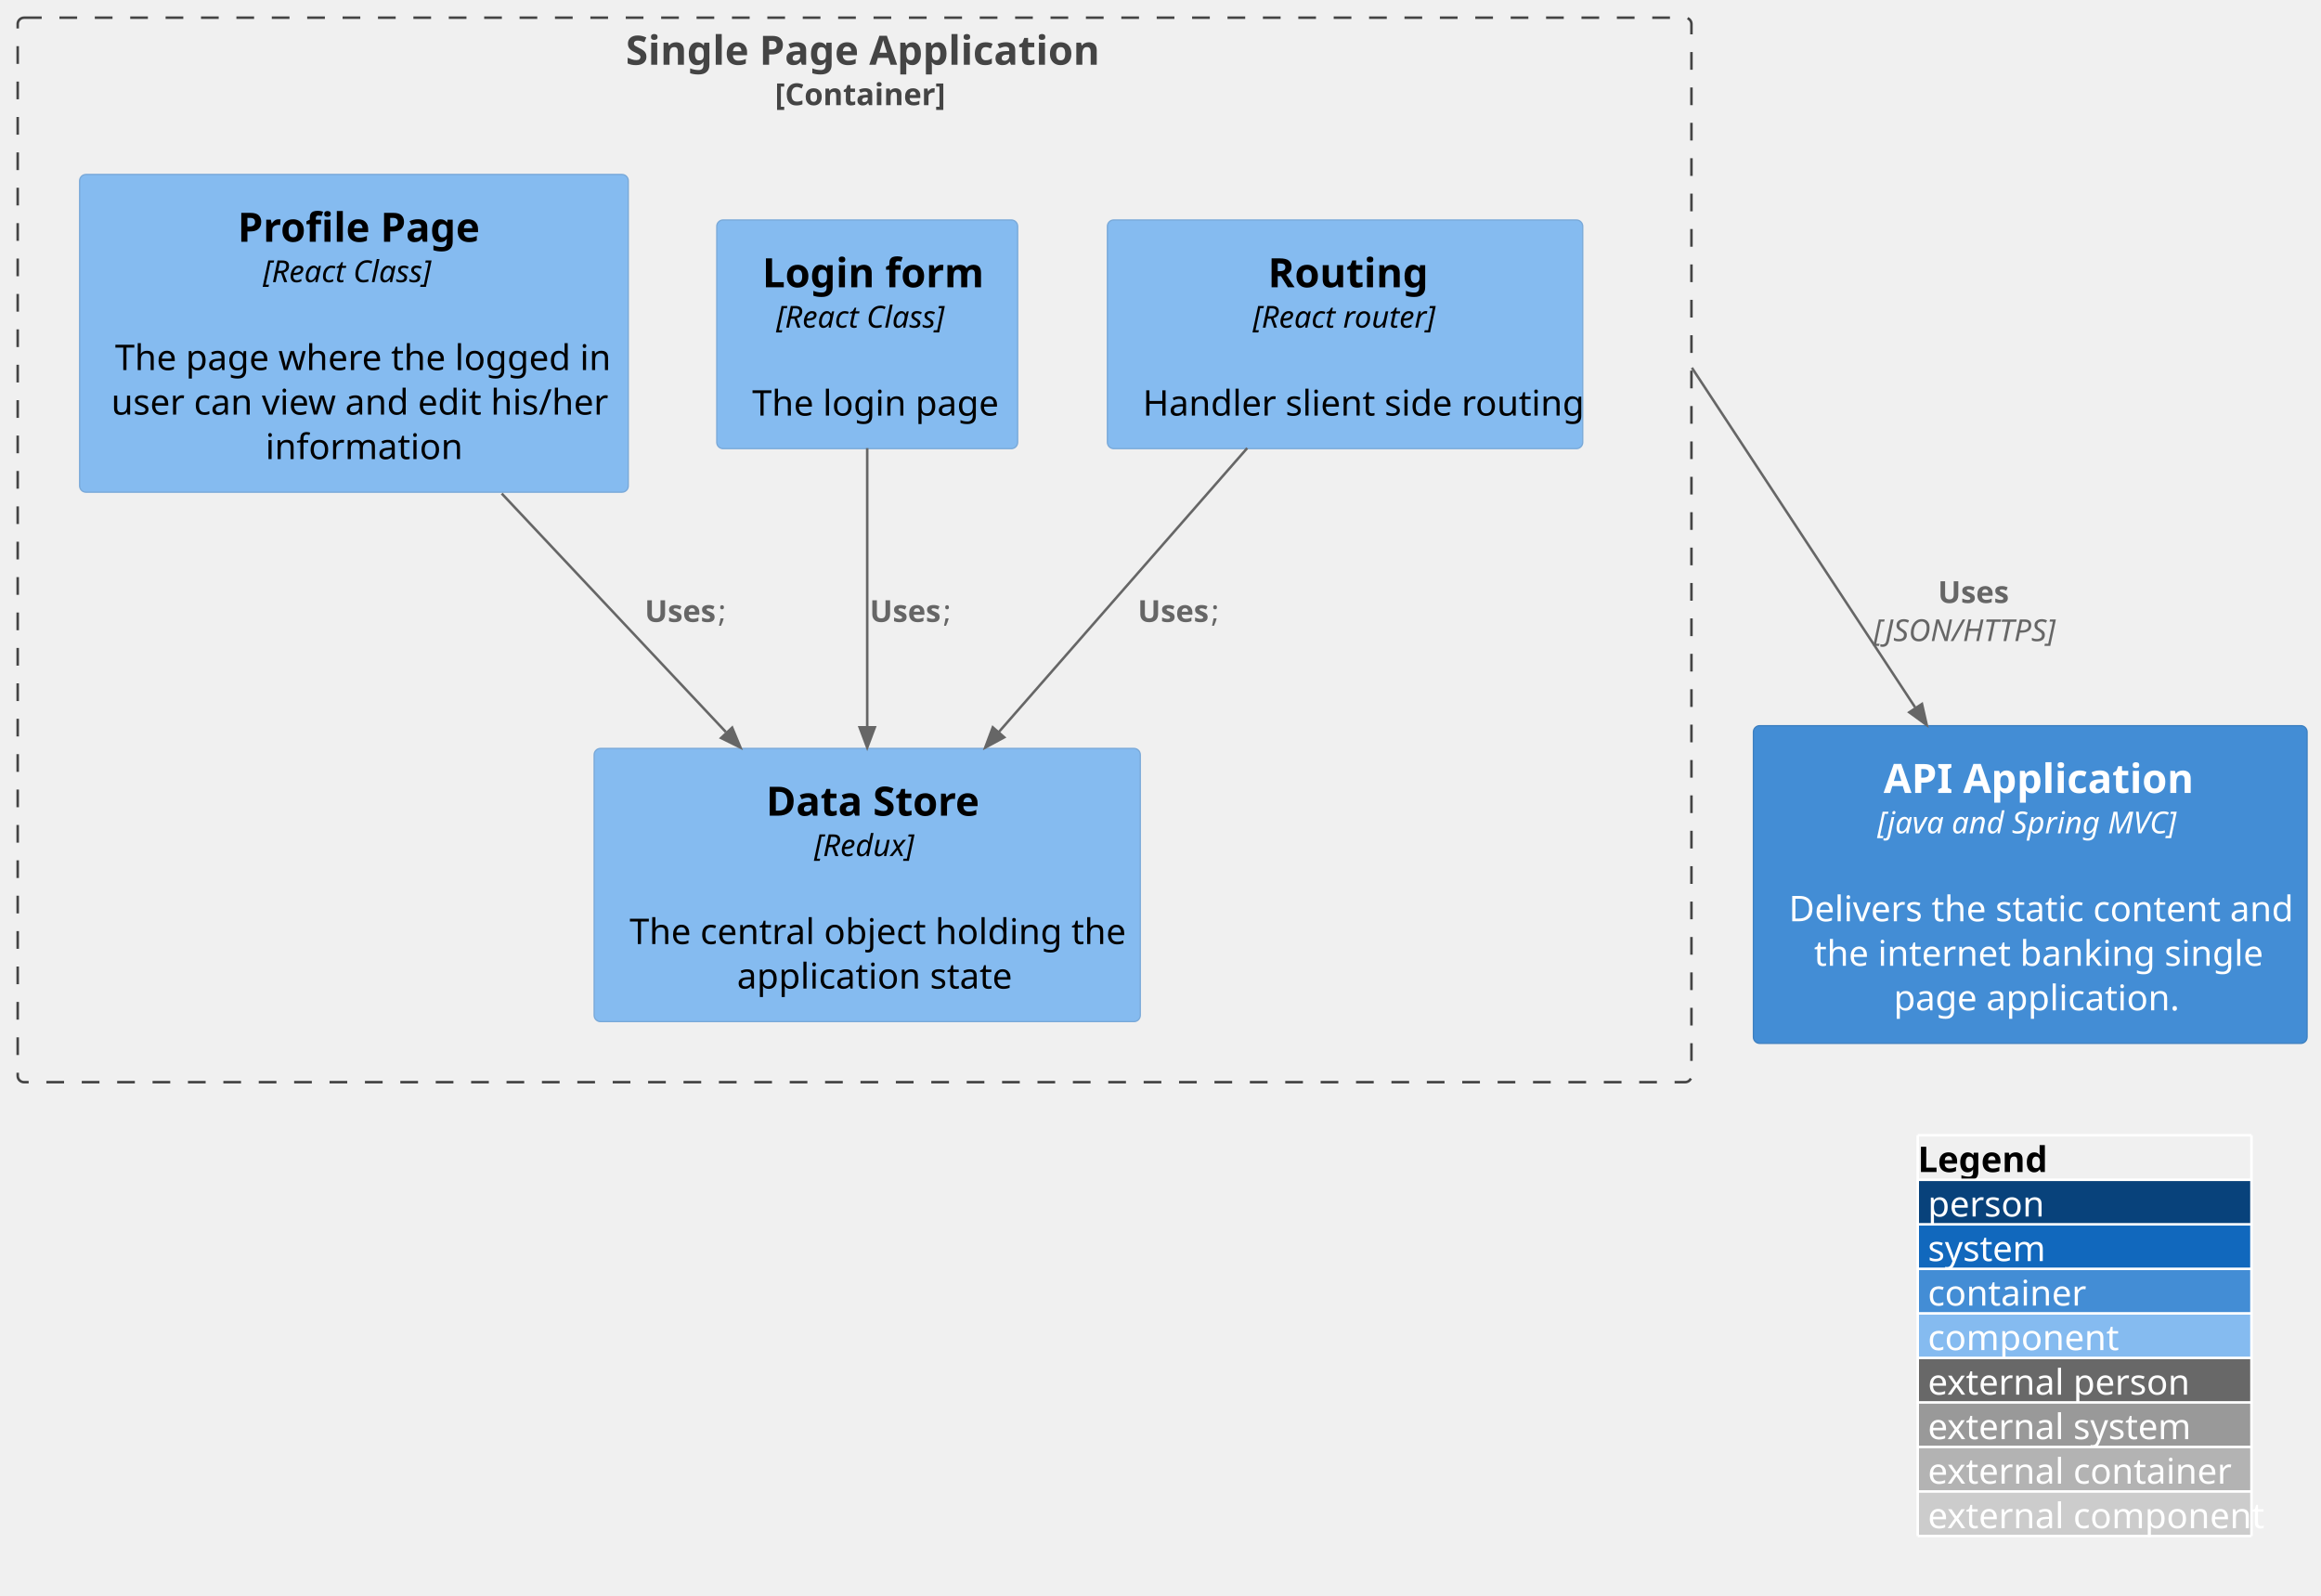
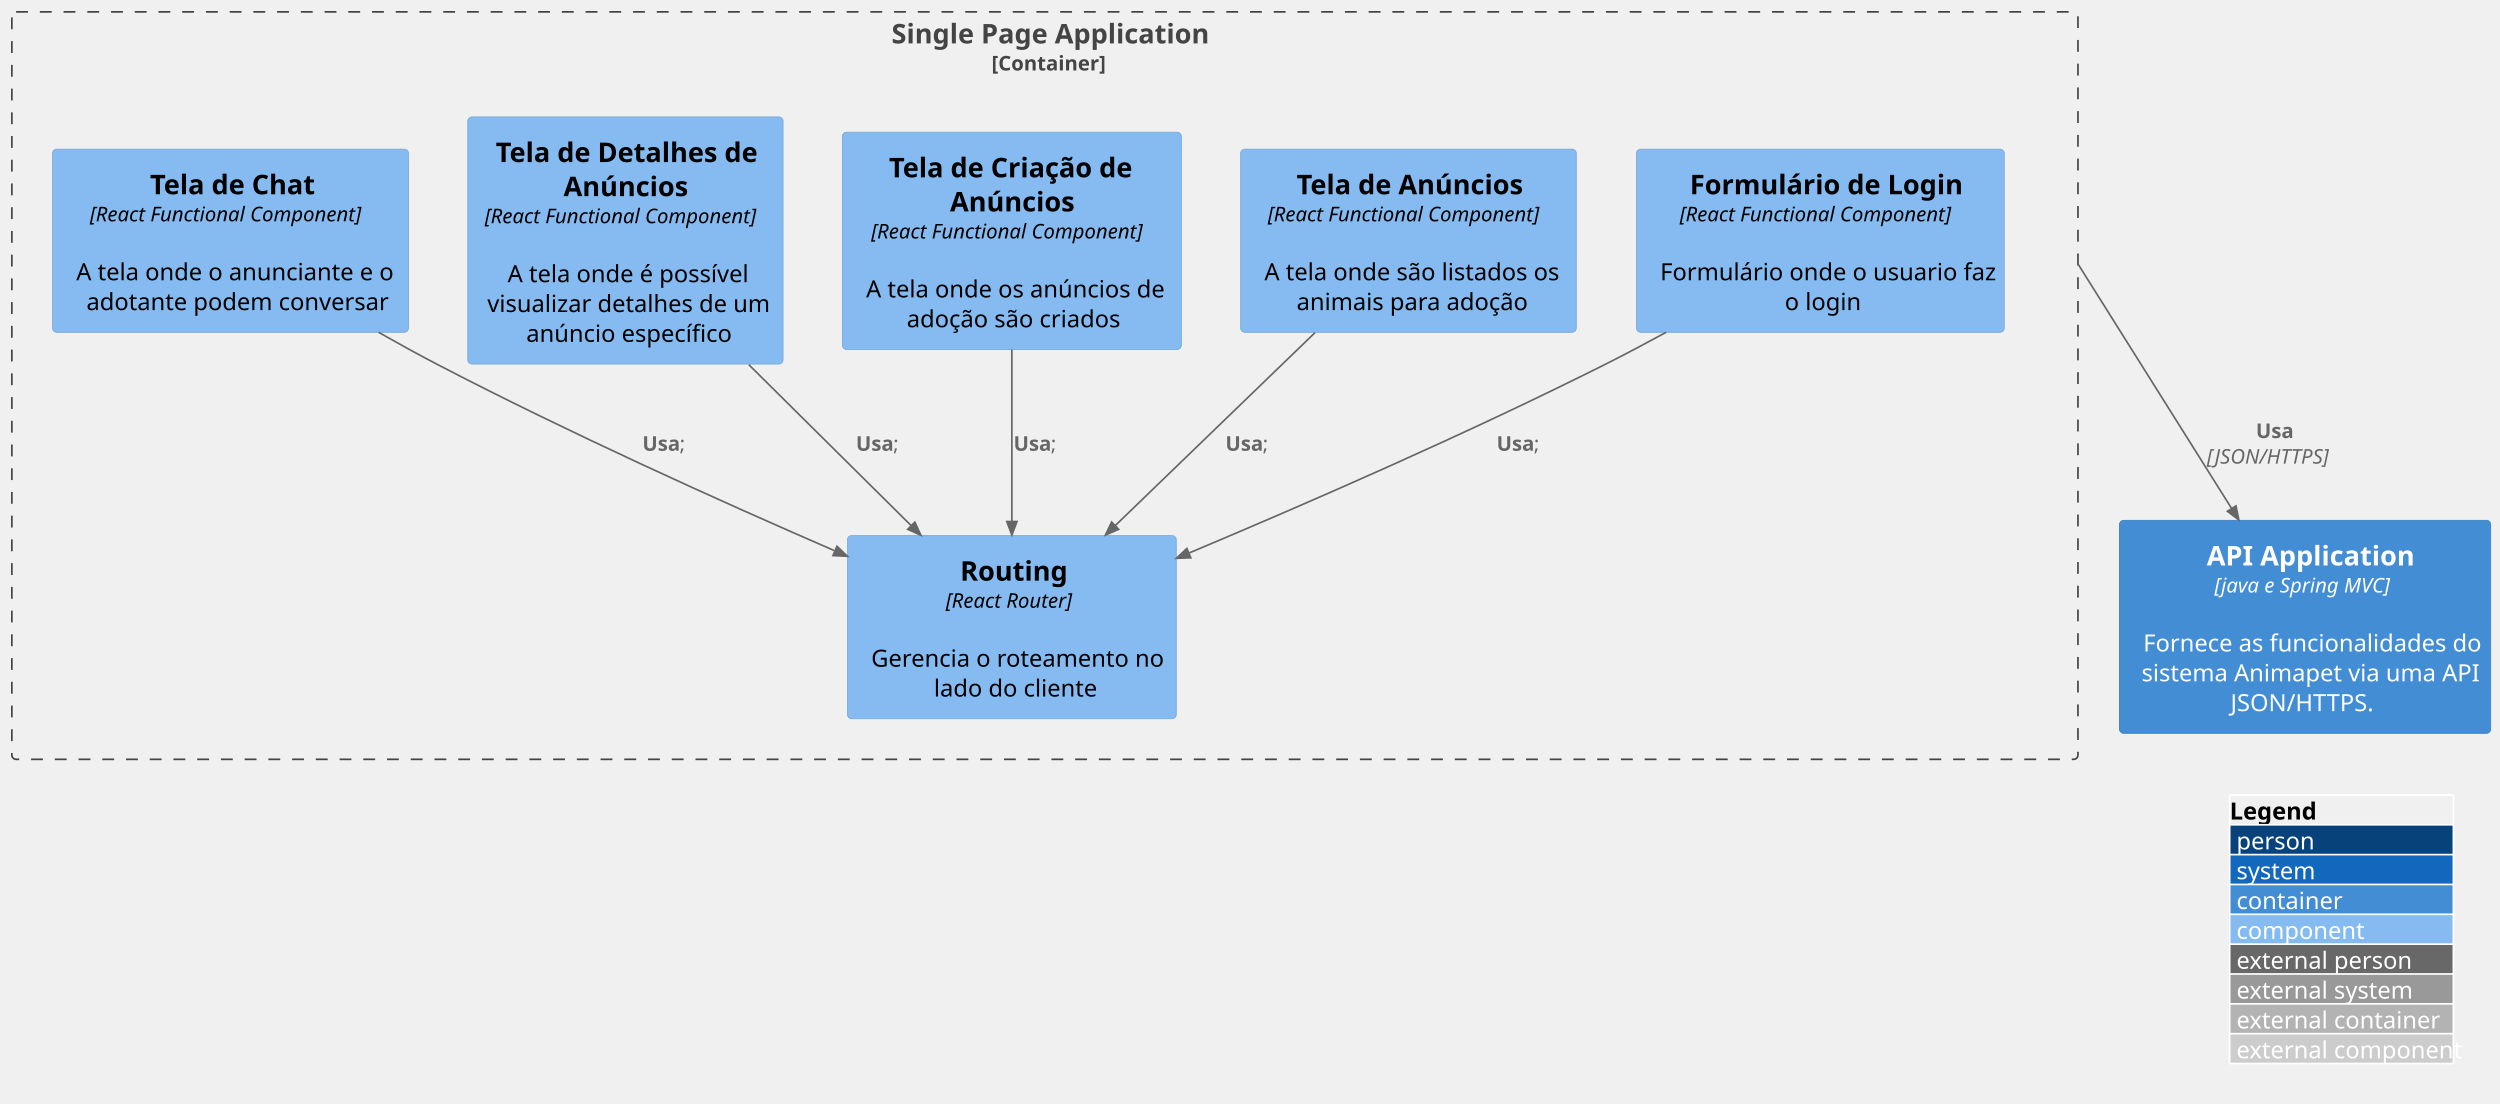
- <svg xmlns="http://www.w3.org/2000/svg" contentStyleType="text/css" height="631px" preserveAspectRatio="none" style="width:918px;height:631px;background:#FFFFFF;" version="1.1" viewBox="0 0 918 631" width="918px" zoomAndPan="magnify">
+ <svg xmlns="http://www.w3.org/2000/svg" contentStyleType="text/css" height="651px" preserveAspectRatio="none" style="width:1475px;height:651px;background:#FFFFFF;" version="1.1" viewBox="0 0 1475 651" width="1475px" zoomAndPan="magnify">
  <defs />
  <g>
    <g id="cluster_spa">
-       <rect height="421" rx="2.5" ry="2.5" style="stroke:#444444;stroke-width:1.0;fill:none;stroke-dasharray:7.0,7.0;" width="662" x="7" y="7" />
-       <text fill="#444444" font-family="sans-serif" font-size="16" font-weight="bold" lengthAdjust="spacing" textLength="181" x="247.5" y="25.609">Single Page Application</text>
-       <text fill="#444444" font-family="sans-serif" font-size="12" font-weight="bold" lengthAdjust="spacing" textLength="63" x="306.5" y="41.582">[Container]</text>
+       <rect height="441" rx="2.5" ry="2.5" style="stroke:#444444;stroke-width:1.0;fill:none;stroke-dasharray:7.0,7.0;" width="1219" x="7" y="7" />
+       <text fill="#444444" font-family="sans-serif" font-size="16" font-weight="bold" lengthAdjust="spacing" textLength="181" x="526" y="25.609">Single Page Application</text>
+       <text fill="#444444" font-family="sans-serif" font-size="12" font-weight="bold" lengthAdjust="spacing" textLength="63" x="585" y="41.582">[Container]</text>
+     </g>
+     <g id="elem_login">
+       <rect fill="#85BBF0" height="108.047" rx="2.5" ry="2.5" style="stroke:#78A8D8;stroke-width:0.5;" width="217" x="965.5" y="88" />
+       <text fill="#000000" font-family="sans-serif" font-size="16" font-weight="bold" lengthAdjust="spacing" textLength="154" x="997" y="114.609">Formulário de Login</text>
+       <text fill="#000000" font-family="sans-serif" font-size="12" font-style="italic" lengthAdjust="spacing" textLength="166" x="991" y="130.582">[React Functional Component]</text>
+       <text fill="#000000" font-family="sans-serif" font-size="14" lengthAdjust="spacing" textLength="4" x="1072" y="147.752"> </text>
+       <text fill="#000000" font-family="sans-serif" font-size="14" lengthAdjust="spacing" textLength="189" x="979.5" y="165.361">Formulário onde o usuario faz</text>
+       <text fill="#000000" font-family="sans-serif" font-size="14" lengthAdjust="spacing" textLength="42" x="1053" y="182.971">o login</text>
+     </g>
+     <g id="elem_adocao">
+       <rect fill="#85BBF0" height="108.047" rx="2.5" ry="2.5" style="stroke:#78A8D8;stroke-width:0.5;" width="198" x="732" y="88" />
+       <text fill="#000000" font-family="sans-serif" font-size="16" font-weight="bold" lengthAdjust="spacing" textLength="132" x="765" y="114.609">Tela de Anúncios</text>
+       <text fill="#000000" font-family="sans-serif" font-size="12" font-style="italic" lengthAdjust="spacing" textLength="166" x="748" y="130.582">[React Functional Component]</text>
+       <text fill="#000000" font-family="sans-serif" font-size="14" lengthAdjust="spacing" textLength="4" x="829" y="147.752"> </text>
+       <text fill="#000000" font-family="sans-serif" font-size="14" lengthAdjust="spacing" textLength="170" x="746" y="165.361">A tela onde são listados os</text>
+       <text fill="#000000" font-family="sans-serif" font-size="14" lengthAdjust="spacing" textLength="132" x="765" y="182.971">animais para adoção</text>
+     </g>
+     <g id="elem_criacao">
+       <rect fill="#85BBF0" height="128.172" rx="2.5" ry="2.5" style="stroke:#78A8D8;stroke-width:0.5;" width="200" x="497" y="78" />
+       <text fill="#000000" font-family="sans-serif" font-size="16" font-weight="bold" lengthAdjust="spacing" textLength="141" x="524.5" y="104.609">Tela de Criação de</text>
+       <text fill="#000000" font-family="sans-serif" font-size="16" font-weight="bold" lengthAdjust="spacing" textLength="73" x="560.5" y="124.734">Anúncios</text>
+       <text fill="#000000" font-family="sans-serif" font-size="12" font-style="italic" lengthAdjust="spacing" textLength="166" x="514" y="140.707">[React Functional Component]</text>
+       <text fill="#000000" font-family="sans-serif" font-size="14" lengthAdjust="spacing" textLength="4" x="595" y="157.877"> </text>
+       <text fill="#000000" font-family="sans-serif" font-size="14" lengthAdjust="spacing" textLength="172" x="511" y="175.486">A tela onde os anúncios de</text>
+       <text fill="#000000" font-family="sans-serif" font-size="14" lengthAdjust="spacing" textLength="124" x="535" y="193.096">adoção são criados</text>
+     </g>
+     <g id="elem_detalhes">
+       <rect fill="#85BBF0" height="145.781" rx="2.5" ry="2.5" style="stroke:#78A8D8;stroke-width:0.5;" width="186" x="276" y="69" />
+       <text fill="#000000" font-family="sans-serif" font-size="16" font-weight="bold" lengthAdjust="spacing" textLength="149" x="292.5" y="95.609">Tela de Detalhes de</text>
+       <text fill="#000000" font-family="sans-serif" font-size="16" font-weight="bold" lengthAdjust="spacing" textLength="73" x="332.5" y="115.734">Anúncios</text>
+       <text fill="#000000" font-family="sans-serif" font-size="12" font-style="italic" lengthAdjust="spacing" textLength="166" x="286" y="131.707">[React Functional Component]</text>
+       <text fill="#000000" font-family="sans-serif" font-size="14" lengthAdjust="spacing" textLength="4" x="367" y="148.877"> </text>
+       <text fill="#000000" font-family="sans-serif" font-size="14" lengthAdjust="spacing" textLength="139" x="299.5" y="166.486">A tela onde é possível</text>
+       <text fill="#000000" font-family="sans-serif" font-size="14" lengthAdjust="spacing" textLength="159" x="287.5" y="184.096">visualizar detalhes de um</text>
+       <text fill="#000000" font-family="sans-serif" font-size="14" lengthAdjust="spacing" textLength="117" x="310.5" y="201.705">anúncio específico</text>
+     </g>
+     <g id="elem_chat">
+       <rect fill="#85BBF0" height="108.047" rx="2.5" ry="2.5" style="stroke:#78A8D8;stroke-width:0.5;" width="210" x="31" y="88" />
+       <text fill="#000000" font-family="sans-serif" font-size="16" font-weight="bold" lengthAdjust="spacing" textLength="95" x="88.5" y="114.609">Tela de Chat</text>
+       <text fill="#000000" font-family="sans-serif" font-size="12" font-style="italic" lengthAdjust="spacing" textLength="166" x="53" y="130.582">[React Functional Component]</text>
+       <text fill="#000000" font-family="sans-serif" font-size="14" lengthAdjust="spacing" textLength="4" x="134" y="147.752"> </text>
+       <text fill="#000000" font-family="sans-serif" font-size="14" lengthAdjust="spacing" textLength="182" x="45" y="165.361">A tela onde o anunciante e o</text>
+       <text fill="#000000" font-family="sans-serif" font-size="14" lengthAdjust="spacing" textLength="170" x="51" y="182.971">adotante podem conversar</text>
    </g>
    <g id="elem_routing">
-       <rect fill="#85BBF0" height="90.438" rx="2.5" ry="2.5" style="stroke:#78A8D8;stroke-width:0.5;" width="188" x="438" y="87" />
-       <text fill="#000000" font-family="sans-serif" font-size="16" font-weight="bold" lengthAdjust="spacing" textLength="61" x="501.5" y="113.609">Routing</text>
-       <text fill="#000000" font-family="sans-serif" font-size="12" font-style="italic" lengthAdjust="spacing" textLength="73" x="495.5" y="129.582">[React router]</text>
-       <text fill="#000000" font-family="sans-serif" font-size="14" lengthAdjust="spacing" textLength="4" x="530" y="146.752"> </text>
-       <text fill="#000000" font-family="sans-serif" font-size="14" lengthAdjust="spacing" textLength="164" x="452" y="164.361">Handler slient side routing</text>
-     </g>
-     <g id="elem_store">
-       <rect fill="#85BBF0" height="108.047" rx="2.5" ry="2.5" style="stroke:#78A8D8;stroke-width:0.5;" width="216" x="235" y="296" />
-       <text fill="#000000" font-family="sans-serif" font-size="16" font-weight="bold" lengthAdjust="spacing" textLength="80" x="303" y="322.609">Data Store</text>
-       <text fill="#000000" font-family="sans-serif" font-size="12" font-style="italic" lengthAdjust="spacing" textLength="42" x="322" y="338.582">[Redux]</text>
-       <text fill="#000000" font-family="sans-serif" font-size="14" lengthAdjust="spacing" textLength="4" x="341" y="355.752"> </text>
-       <text fill="#000000" font-family="sans-serif" font-size="14" lengthAdjust="spacing" textLength="188" x="249" y="373.361">The central object holding the</text>
-       <text fill="#000000" font-family="sans-serif" font-size="14" lengthAdjust="spacing" textLength="103" x="291.5" y="390.971">application state</text>
-     </g>
-     <g id="elem_login">
-       <rect fill="#85BBF0" height="90.438" rx="2.5" ry="2.5" style="stroke:#78A8D8;stroke-width:0.5;" width="119" x="283.5" y="87" />
-       <text fill="#000000" font-family="sans-serif" font-size="16" font-weight="bold" lengthAdjust="spacing" textLength="83" x="301.5" y="113.609">Login form</text>
-       <text fill="#000000" font-family="sans-serif" font-size="12" font-style="italic" lengthAdjust="spacing" textLength="72" x="307" y="129.582">[React Class]</text>
-       <text fill="#000000" font-family="sans-serif" font-size="14" lengthAdjust="spacing" textLength="4" x="341" y="146.752"> </text>
-       <text fill="#000000" font-family="sans-serif" font-size="14" lengthAdjust="spacing" textLength="95" x="297.5" y="164.361">The login page</text>
-     </g>
-     <g id="elem_profile">
-       <rect fill="#85BBF0" height="125.656" rx="2.5" ry="2.5" style="stroke:#78A8D8;stroke-width:0.5;" width="217" x="31.5" y="69" />
-       <text fill="#000000" font-family="sans-serif" font-size="16" font-weight="bold" lengthAdjust="spacing" textLength="92" x="94" y="95.609">Profile Page</text>
-       <text fill="#000000" font-family="sans-serif" font-size="12" font-style="italic" lengthAdjust="spacing" textLength="72" x="104" y="111.582">[React Class]</text>
-       <text fill="#000000" font-family="sans-serif" font-size="14" lengthAdjust="spacing" textLength="4" x="138" y="128.752"> </text>
-       <text fill="#000000" font-family="sans-serif" font-size="14" lengthAdjust="spacing" textLength="189" x="45.5" y="146.361">The page where the logged in</text>
-       <text fill="#000000" font-family="sans-serif" font-size="14" lengthAdjust="spacing" textLength="188" x="44" y="163.971">user can view and edit his/her</text>
-       <text fill="#000000" font-family="sans-serif" font-size="14" lengthAdjust="spacing" textLength="70" x="105" y="181.58">information</text>
+       <rect fill="#85BBF0" height="108.047" rx="2.5" ry="2.5" style="stroke:#78A8D8;stroke-width:0.5;" width="194" x="500" y="316" />
+       <text fill="#000000" font-family="sans-serif" font-size="16" font-weight="bold" lengthAdjust="spacing" textLength="61" x="566.5" y="342.609">Routing</text>
+       <text fill="#000000" font-family="sans-serif" font-size="12" font-style="italic" lengthAdjust="spacing" textLength="78" x="558" y="358.582">[React Router]</text>
+       <text fill="#000000" font-family="sans-serif" font-size="14" lengthAdjust="spacing" textLength="4" x="595" y="375.752"> </text>
+       <text fill="#000000" font-family="sans-serif" font-size="14" lengthAdjust="spacing" textLength="166" x="514" y="393.361">Gerencia o roteamento no</text>
+       <text fill="#000000" font-family="sans-serif" font-size="14" lengthAdjust="spacing" textLength="92" x="551" y="410.971">lado do cliente</text>
    </g>
    <g id="elem_api">
-       <rect fill="#438DD5" height="125.656" rx="2.5" ry="2.5" style="stroke:#3C7FC0;stroke-width:0.5;" width="219" x="693.5" y="287" />
-       <text fill="#FFFFFF" font-family="sans-serif" font-size="16" font-weight="bold" lengthAdjust="spacing" textLength="116" x="745" y="313.609">API Application</text>
-       <text fill="#FFFFFF" font-family="sans-serif" font-size="12" font-style="italic" lengthAdjust="spacing" textLength="121" x="742.5" y="329.582">[java and Spring MVC]</text>
-       <text fill="#FFFFFF" font-family="sans-serif" font-size="14" lengthAdjust="spacing" textLength="4" x="801" y="346.752"> </text>
-       <text fill="#FFFFFF" font-family="sans-serif" font-size="14" lengthAdjust="spacing" textLength="191" x="707.5" y="364.361">Delivers the static content and</text>
-       <text fill="#FFFFFF" font-family="sans-serif" font-size="14" lengthAdjust="spacing" textLength="167" x="717.5" y="381.971">the internet banking single</text>
-       <text fill="#FFFFFF" font-family="sans-serif" font-size="14" lengthAdjust="spacing" textLength="108" x="749" y="399.58">page application.</text>
+       <rect fill="#438DD5" height="125.656" rx="2.5" ry="2.5" style="stroke:#3C7FC0;stroke-width:0.5;" width="219" x="1250.5" y="307" />
+       <text fill="#FFFFFF" font-family="sans-serif" font-size="16" font-weight="bold" lengthAdjust="spacing" textLength="116" x="1302" y="333.609">API Application</text>
+       <text fill="#FFFFFF" font-family="sans-serif" font-size="12" font-style="italic" lengthAdjust="spacing" textLength="107" x="1306.5" y="349.582">[java e Spring MVC]</text>
+       <text fill="#FFFFFF" font-family="sans-serif" font-size="14" lengthAdjust="spacing" textLength="4" x="1358" y="366.752"> </text>
+       <text fill="#FFFFFF" font-family="sans-serif" font-size="14" lengthAdjust="spacing" textLength="195" x="1264.5" y="384.361">Fornece as funcionalidades do</text>
+       <text fill="#FFFFFF" font-family="sans-serif" font-size="14" lengthAdjust="spacing" textLength="189" x="1263.5" y="401.971">sistema Animapet via uma API</text>
+       <text fill="#FFFFFF" font-family="sans-serif" font-size="14" lengthAdjust="spacing" textLength="88" x="1316" y="419.58">JSON/HTTPS.</text>
    </g>
    <g id="link_spa_api">
-       <path d="M669.183,145.453 C669.267,145.58 669.351,145.709 669.436,145.838 C670.115,146.871 670.831,147.959 671.58,149.099 C677.575,158.216 685.741,170.636 695.089,184.855 C713.785,213.292 737.21,248.925 757.45,279.72 " fill="none" id="spa-to-api" style="stroke:#666666;stroke-width:1.0;" />
-       <polygon fill="#666666" points="762.07,286.75,760.178,278.418,755.166,281.717,762.07,286.75" style="stroke:#666666;stroke-width:1.0;" />
-       <text fill="#666666" font-family="sans-serif" font-size="12" font-weight="bold" lengthAdjust="spacing" textLength="29" x="766.5" y="238.457">Uses</text>
-       <text fill="#666666" font-family="sans-serif" font-size="12" font-style="italic" lengthAdjust="spacing" textLength="80" x="741" y="253.551">[JSON/HTTPS]</text>
+       <path d="M1226.167,155.997 C1226.338,156.268 1226.51,156.543 1226.685,156.822 C1227.386,157.936 1228.122,159.109 1228.894,160.337 C1235.068,170.164 1243.472,183.539 1253.064,198.805 C1272.247,229.338 1296.185,267.435 1316.55,299.84 " fill="none" id="spa-to-api" style="stroke:#666666;stroke-width:1.0;" />
+       <polygon fill="#666666" points="1320.94,306.83,1319.235,298.458,1314.15,301.644,1320.94,306.83" style="stroke:#666666;stroke-width:1.0;" />
+       <text fill="#666666" font-family="sans-serif" font-size="12" font-weight="bold" lengthAdjust="spacing" textLength="22" x="1331" y="258.457">Usa</text>
+       <text fill="#666666" font-family="sans-serif" font-size="12" font-style="italic" lengthAdjust="spacing" textLength="80" x="1302" y="273.551">[JSON/HTTPS]</text>
    </g>
-     <g id="link_login_store">
-       <path d="M343,177.23 C343,209 343,252.23 343,287.37 " fill="none" id="login-to-store" style="stroke:#666666;stroke-width:1.0;" />
-       <polygon fill="#666666" points="343,295.66,346,287.66,340,287.66,343,295.66" style="stroke:#666666;stroke-width:1.0;" />
-       <text fill="#666666" font-family="sans-serif" font-size="12" font-weight="bold" lengthAdjust="spacing" textLength="29" x="344" y="245.957">Uses</text>
-       <text fill="#666666" font-family="sans-serif" font-size="12" lengthAdjust="spacing" textLength="3" x="373" y="245.957">;</text>
+     <g id="link_login_routing">
+       <path d="M983.03,196.03 C971.01,202.61 958.78,209.09 947,215 C866,255.65 771.85,296.74 701.61,326.24 " fill="none" id="login-to-routing" style="stroke:#666666;stroke-width:1.0;" />
+       <polygon fill="#666666" points="694.03,329.42,702.568,329.098,700.251,323.564,694.03,329.42" style="stroke:#666666;stroke-width:1.0;" />
+       <text fill="#666666" font-family="sans-serif" font-size="12" font-weight="bold" lengthAdjust="spacing" textLength="22" x="883" y="265.957">Usa</text>
+       <text fill="#666666" font-family="sans-serif" font-size="12" lengthAdjust="spacing" textLength="3" x="905" y="265.957">;</text>
    </g>
-     <g id="link_routing_store">
-       <path d="M493.3,177.23 C464.92,209.67 426.07,254.06 394.99,289.59 " fill="none" id="routing-to-store" style="stroke:#666666;stroke-width:1.0;" />
-       <polygon fill="#666666" points="389.67,295.66,397.189,291.602,392.667,287.659,389.67,295.66" style="stroke:#666666;stroke-width:1.0;" />
-       <text fill="#666666" font-family="sans-serif" font-size="12" font-weight="bold" lengthAdjust="spacing" textLength="29" x="450" y="245.957">Uses</text>
-       <text fill="#666666" font-family="sans-serif" font-size="12" lengthAdjust="spacing" textLength="3" x="479" y="245.957">;</text>
+     <g id="link_adocao_routing">
+       <path d="M775.84,196.27 C740.44,230.46 694.44,274.89 657.96,310.12 " fill="none" id="adocao-to-routing" style="stroke:#666666;stroke-width:1.0;" />
+       <polygon fill="#666666" points="652.19,315.69,660.029,312.293,655.862,307.976,652.19,315.69" style="stroke:#666666;stroke-width:1.0;" />
+       <text fill="#666666" font-family="sans-serif" font-size="12" font-weight="bold" lengthAdjust="spacing" textLength="22" x="723" y="265.957">Usa</text>
+       <text fill="#666666" font-family="sans-serif" font-size="12" lengthAdjust="spacing" textLength="3" x="745" y="265.957">;</text>
    </g>
-     <g id="link_profile_store">
-       <path d="M198.44,195.19 C226.33,224.86 259.53,260.19 287.09,289.5 " fill="none" id="profile-to-store" style="stroke:#666666;stroke-width:1.0;" />
-       <polygon fill="#666666" points="292.87,295.66,289.582,287.774,285.207,291.88,292.87,295.66" style="stroke:#666666;stroke-width:1.0;" />
-       <text fill="#666666" font-family="sans-serif" font-size="12" font-weight="bold" lengthAdjust="spacing" textLength="29" x="255" y="245.957">Uses</text>
-       <text fill="#666666" font-family="sans-serif" font-size="12" lengthAdjust="spacing" textLength="3" x="284" y="245.957">;</text>
+     <g id="link_criacao_routing">
+       <path d="M597,206.25 C597,237.9 597,276.05 597,307.46 " fill="none" id="criacao-to-routing" style="stroke:#666666;stroke-width:1.0;" />
+       <polygon fill="#666666" points="597,315.7,600.014,307.705,594.014,307.695,597,315.7" style="stroke:#666666;stroke-width:1.0;" />
+       <text fill="#666666" font-family="sans-serif" font-size="12" font-weight="bold" lengthAdjust="spacing" textLength="22" x="598" y="265.957">Usa</text>
+       <text fill="#666666" font-family="sans-serif" font-size="12" lengthAdjust="spacing" textLength="3" x="620" y="265.957">;</text>
    </g>
-     <rect height="174.484" rx="7.5" ry="7.5" style="stroke:#00000000;stroke-width:1.0;fill:none;" width="144" x="752.5" y="441" />
-     <text fill="#000000" font-family="sans-serif" font-size="14" font-weight="bold" lengthAdjust="spacing" textLength="53" x="758.5" y="463.533">Legend</text>
-     <text fill="#FFFFFF" font-family="sans-serif" font-size="14" lengthAdjust="spacing" textLength="4" x="811.5" y="463.533"> </text>
-     <rect fill="#08427B" height="17.609" style="stroke:none;stroke-width:1.0;" width="132" x="758.5" y="466.609" />
-     <text fill="#FFFFFF" font-family="sans-serif" font-size="14" lengthAdjust="spacing" textLength="44" x="762.5" y="481.143">person</text>
-     <rect fill="#1168BD" height="17.609" style="stroke:none;stroke-width:1.0;" width="132" x="758.5" y="484.219" />
-     <text fill="#FFFFFF" font-family="sans-serif" font-size="14" lengthAdjust="spacing" textLength="44" x="762.5" y="498.752">system</text>
-     <rect fill="#438DD5" height="17.609" style="stroke:none;stroke-width:1.0;" width="132" x="758.5" y="501.828" />
-     <text fill="#FFFFFF" font-family="sans-serif" font-size="14" lengthAdjust="spacing" textLength="59" x="762.5" y="516.361">container</text>
-     <rect fill="#85BBF0" height="17.609" style="stroke:none;stroke-width:1.0;" width="132" x="758.5" y="519.438" />
-     <text fill="#FFFFFF" font-family="sans-serif" font-size="14" lengthAdjust="spacing" textLength="70" x="762.5" y="533.971">component</text>
-     <rect fill="#686868" height="17.609" style="stroke:none;stroke-width:1.0;" width="132" x="758.5" y="537.047" />
-     <text fill="#FFFFFF" font-family="sans-serif" font-size="14" lengthAdjust="spacing" textLength="98" x="762.5" y="551.58">external person</text>
-     <rect fill="#999999" height="17.609" style="stroke:none;stroke-width:1.0;" width="132" x="758.5" y="554.656" />
-     <text fill="#FFFFFF" font-family="sans-serif" font-size="14" lengthAdjust="spacing" textLength="98" x="762.5" y="569.189">external system</text>
-     <rect fill="#B3B3B3" height="17.609" style="stroke:none;stroke-width:1.0;" width="132" x="758.5" y="572.266" />
-     <text fill="#FFFFFF" font-family="sans-serif" font-size="14" lengthAdjust="spacing" textLength="113" x="762.5" y="586.799">external container</text>
-     <rect fill="#CCCCCC" height="17.609" style="stroke:none;stroke-width:1.0;" width="132" x="758.5" y="589.875" />
-     <text fill="#FFFFFF" font-family="sans-serif" font-size="14" lengthAdjust="spacing" textLength="124" x="762.5" y="604.408">external component</text>
-     <line style="stroke:#FFFFFF;stroke-width:1.0;" x1="758.5" x2="890.5" y1="449" y2="449" />
-     <line style="stroke:#FFFFFF;stroke-width:1.0;" x1="758.5" x2="890.5" y1="466.609" y2="466.609" />
-     <line style="stroke:#FFFFFF;stroke-width:1.0;" x1="758.5" x2="890.5" y1="484.219" y2="484.219" />
-     <line style="stroke:#FFFFFF;stroke-width:1.0;" x1="758.5" x2="890.5" y1="501.828" y2="501.828" />
-     <line style="stroke:#FFFFFF;stroke-width:1.0;" x1="758.5" x2="890.5" y1="519.438" y2="519.438" />
-     <line style="stroke:#FFFFFF;stroke-width:1.0;" x1="758.5" x2="890.5" y1="537.047" y2="537.047" />
-     <line style="stroke:#FFFFFF;stroke-width:1.0;" x1="758.5" x2="890.5" y1="554.656" y2="554.656" />
-     <line style="stroke:#FFFFFF;stroke-width:1.0;" x1="758.5" x2="890.5" y1="572.266" y2="572.266" />
-     <line style="stroke:#FFFFFF;stroke-width:1.0;" x1="758.5" x2="890.5" y1="589.875" y2="589.875" />
-     <line style="stroke:#FFFFFF;stroke-width:1.0;" x1="758.5" x2="890.5" y1="607.484" y2="607.484" />
-     <line style="stroke:#FFFFFF;stroke-width:1.0;" x1="758.5" x2="758.5" y1="449" y2="607.484" />
-     <line style="stroke:#FFFFFF;stroke-width:1.0;" x1="890.5" x2="890.5" y1="449" y2="607.484" />
+     <g id="link_detalhes_routing">
+       <path d="M441.77,215.13 C472.68,245.77 508.26,281.04 537.56,310.08 " fill="none" id="detalhes-to-routing" style="stroke:#666666;stroke-width:1.0;" />
+       <polygon fill="#666666" points="543.33,315.8,539.755,308.04,535.534,312.304,543.33,315.8" style="stroke:#666666;stroke-width:1.0;" />
+       <text fill="#666666" font-family="sans-serif" font-size="12" font-weight="bold" lengthAdjust="spacing" textLength="22" x="505" y="265.957">Usa</text>
+       <text fill="#666666" font-family="sans-serif" font-size="12" lengthAdjust="spacing" textLength="3" x="527" y="265.957">;</text>
+     </g>
+     <g id="link_chat_routing">
+       <path d="M223.33,196.05 C234.89,202.62 246.66,209.1 258,215 C335.03,255.08 424.55,295.5 492.25,324.86 " fill="none" id="chat-to-routing" style="stroke:#666666;stroke-width:1.0;" />
+       <polygon fill="#666666" points="499.98,328.21,493.825,322.284,491.446,327.792,499.98,328.21" style="stroke:#666666;stroke-width:1.0;" />
+       <text fill="#666666" font-family="sans-serif" font-size="12" font-weight="bold" lengthAdjust="spacing" textLength="22" x="379" y="265.957">Usa</text>
+       <text fill="#666666" font-family="sans-serif" font-size="12" lengthAdjust="spacing" textLength="3" x="401" y="265.957">;</text>
+     </g>
+     <rect height="174.484" rx="7.5" ry="7.5" style="stroke:#00000000;stroke-width:1.0;fill:none;" width="144" x="1309.5" y="461" />
+     <text fill="#000000" font-family="sans-serif" font-size="14" font-weight="bold" lengthAdjust="spacing" textLength="53" x="1315.5" y="483.533">Legend</text>
+     <text fill="#FFFFFF" font-family="sans-serif" font-size="14" lengthAdjust="spacing" textLength="4" x="1368.5" y="483.533"> </text>
+     <rect fill="#08427B" height="17.609" style="stroke:none;stroke-width:1.0;" width="132" x="1315.5" y="486.609" />
+     <text fill="#FFFFFF" font-family="sans-serif" font-size="14" lengthAdjust="spacing" textLength="44" x="1319.5" y="501.143">person</text>
+     <rect fill="#1168BD" height="17.609" style="stroke:none;stroke-width:1.0;" width="132" x="1315.5" y="504.219" />
+     <text fill="#FFFFFF" font-family="sans-serif" font-size="14" lengthAdjust="spacing" textLength="44" x="1319.5" y="518.752">system</text>
+     <rect fill="#438DD5" height="17.609" style="stroke:none;stroke-width:1.0;" width="132" x="1315.5" y="521.828" />
+     <text fill="#FFFFFF" font-family="sans-serif" font-size="14" lengthAdjust="spacing" textLength="59" x="1319.5" y="536.361">container</text>
+     <rect fill="#85BBF0" height="17.609" style="stroke:none;stroke-width:1.0;" width="132" x="1315.5" y="539.438" />
+     <text fill="#FFFFFF" font-family="sans-serif" font-size="14" lengthAdjust="spacing" textLength="70" x="1319.5" y="553.971">component</text>
+     <rect fill="#686868" height="17.609" style="stroke:none;stroke-width:1.0;" width="132" x="1315.5" y="557.047" />
+     <text fill="#FFFFFF" font-family="sans-serif" font-size="14" lengthAdjust="spacing" textLength="98" x="1319.5" y="571.58">external person</text>
+     <rect fill="#999999" height="17.609" style="stroke:none;stroke-width:1.0;" width="132" x="1315.5" y="574.656" />
+     <text fill="#FFFFFF" font-family="sans-serif" font-size="14" lengthAdjust="spacing" textLength="98" x="1319.5" y="589.189">external system</text>
+     <rect fill="#B3B3B3" height="17.609" style="stroke:none;stroke-width:1.0;" width="132" x="1315.5" y="592.266" />
+     <text fill="#FFFFFF" font-family="sans-serif" font-size="14" lengthAdjust="spacing" textLength="113" x="1319.5" y="606.799">external container</text>
+     <rect fill="#CCCCCC" height="17.609" style="stroke:none;stroke-width:1.0;" width="132" x="1315.5" y="609.875" />
+     <text fill="#FFFFFF" font-family="sans-serif" font-size="14" lengthAdjust="spacing" textLength="124" x="1319.5" y="624.408">external component</text>
+     <line style="stroke:#FFFFFF;stroke-width:1.0;" x1="1315.5" x2="1447.5" y1="469" y2="469" />
+     <line style="stroke:#FFFFFF;stroke-width:1.0;" x1="1315.5" x2="1447.5" y1="486.609" y2="486.609" />
+     <line style="stroke:#FFFFFF;stroke-width:1.0;" x1="1315.5" x2="1447.5" y1="504.219" y2="504.219" />
+     <line style="stroke:#FFFFFF;stroke-width:1.0;" x1="1315.5" x2="1447.5" y1="521.828" y2="521.828" />
+     <line style="stroke:#FFFFFF;stroke-width:1.0;" x1="1315.5" x2="1447.5" y1="539.438" y2="539.438" />
+     <line style="stroke:#FFFFFF;stroke-width:1.0;" x1="1315.5" x2="1447.5" y1="557.047" y2="557.047" />
+     <line style="stroke:#FFFFFF;stroke-width:1.0;" x1="1315.5" x2="1447.5" y1="574.656" y2="574.656" />
+     <line style="stroke:#FFFFFF;stroke-width:1.0;" x1="1315.5" x2="1447.5" y1="592.266" y2="592.266" />
+     <line style="stroke:#FFFFFF;stroke-width:1.0;" x1="1315.5" x2="1447.5" y1="609.875" y2="609.875" />
+     <line style="stroke:#FFFFFF;stroke-width:1.0;" x1="1315.5" x2="1447.5" y1="627.484" y2="627.484" />
+     <line style="stroke:#FFFFFF;stroke-width:1.0;" x1="1315.5" x2="1315.5" y1="469" y2="627.484" />
+     <line style="stroke:#FFFFFF;stroke-width:1.0;" x1="1447.5" x2="1447.5" y1="469" y2="627.484" />
  </g>
</svg>
